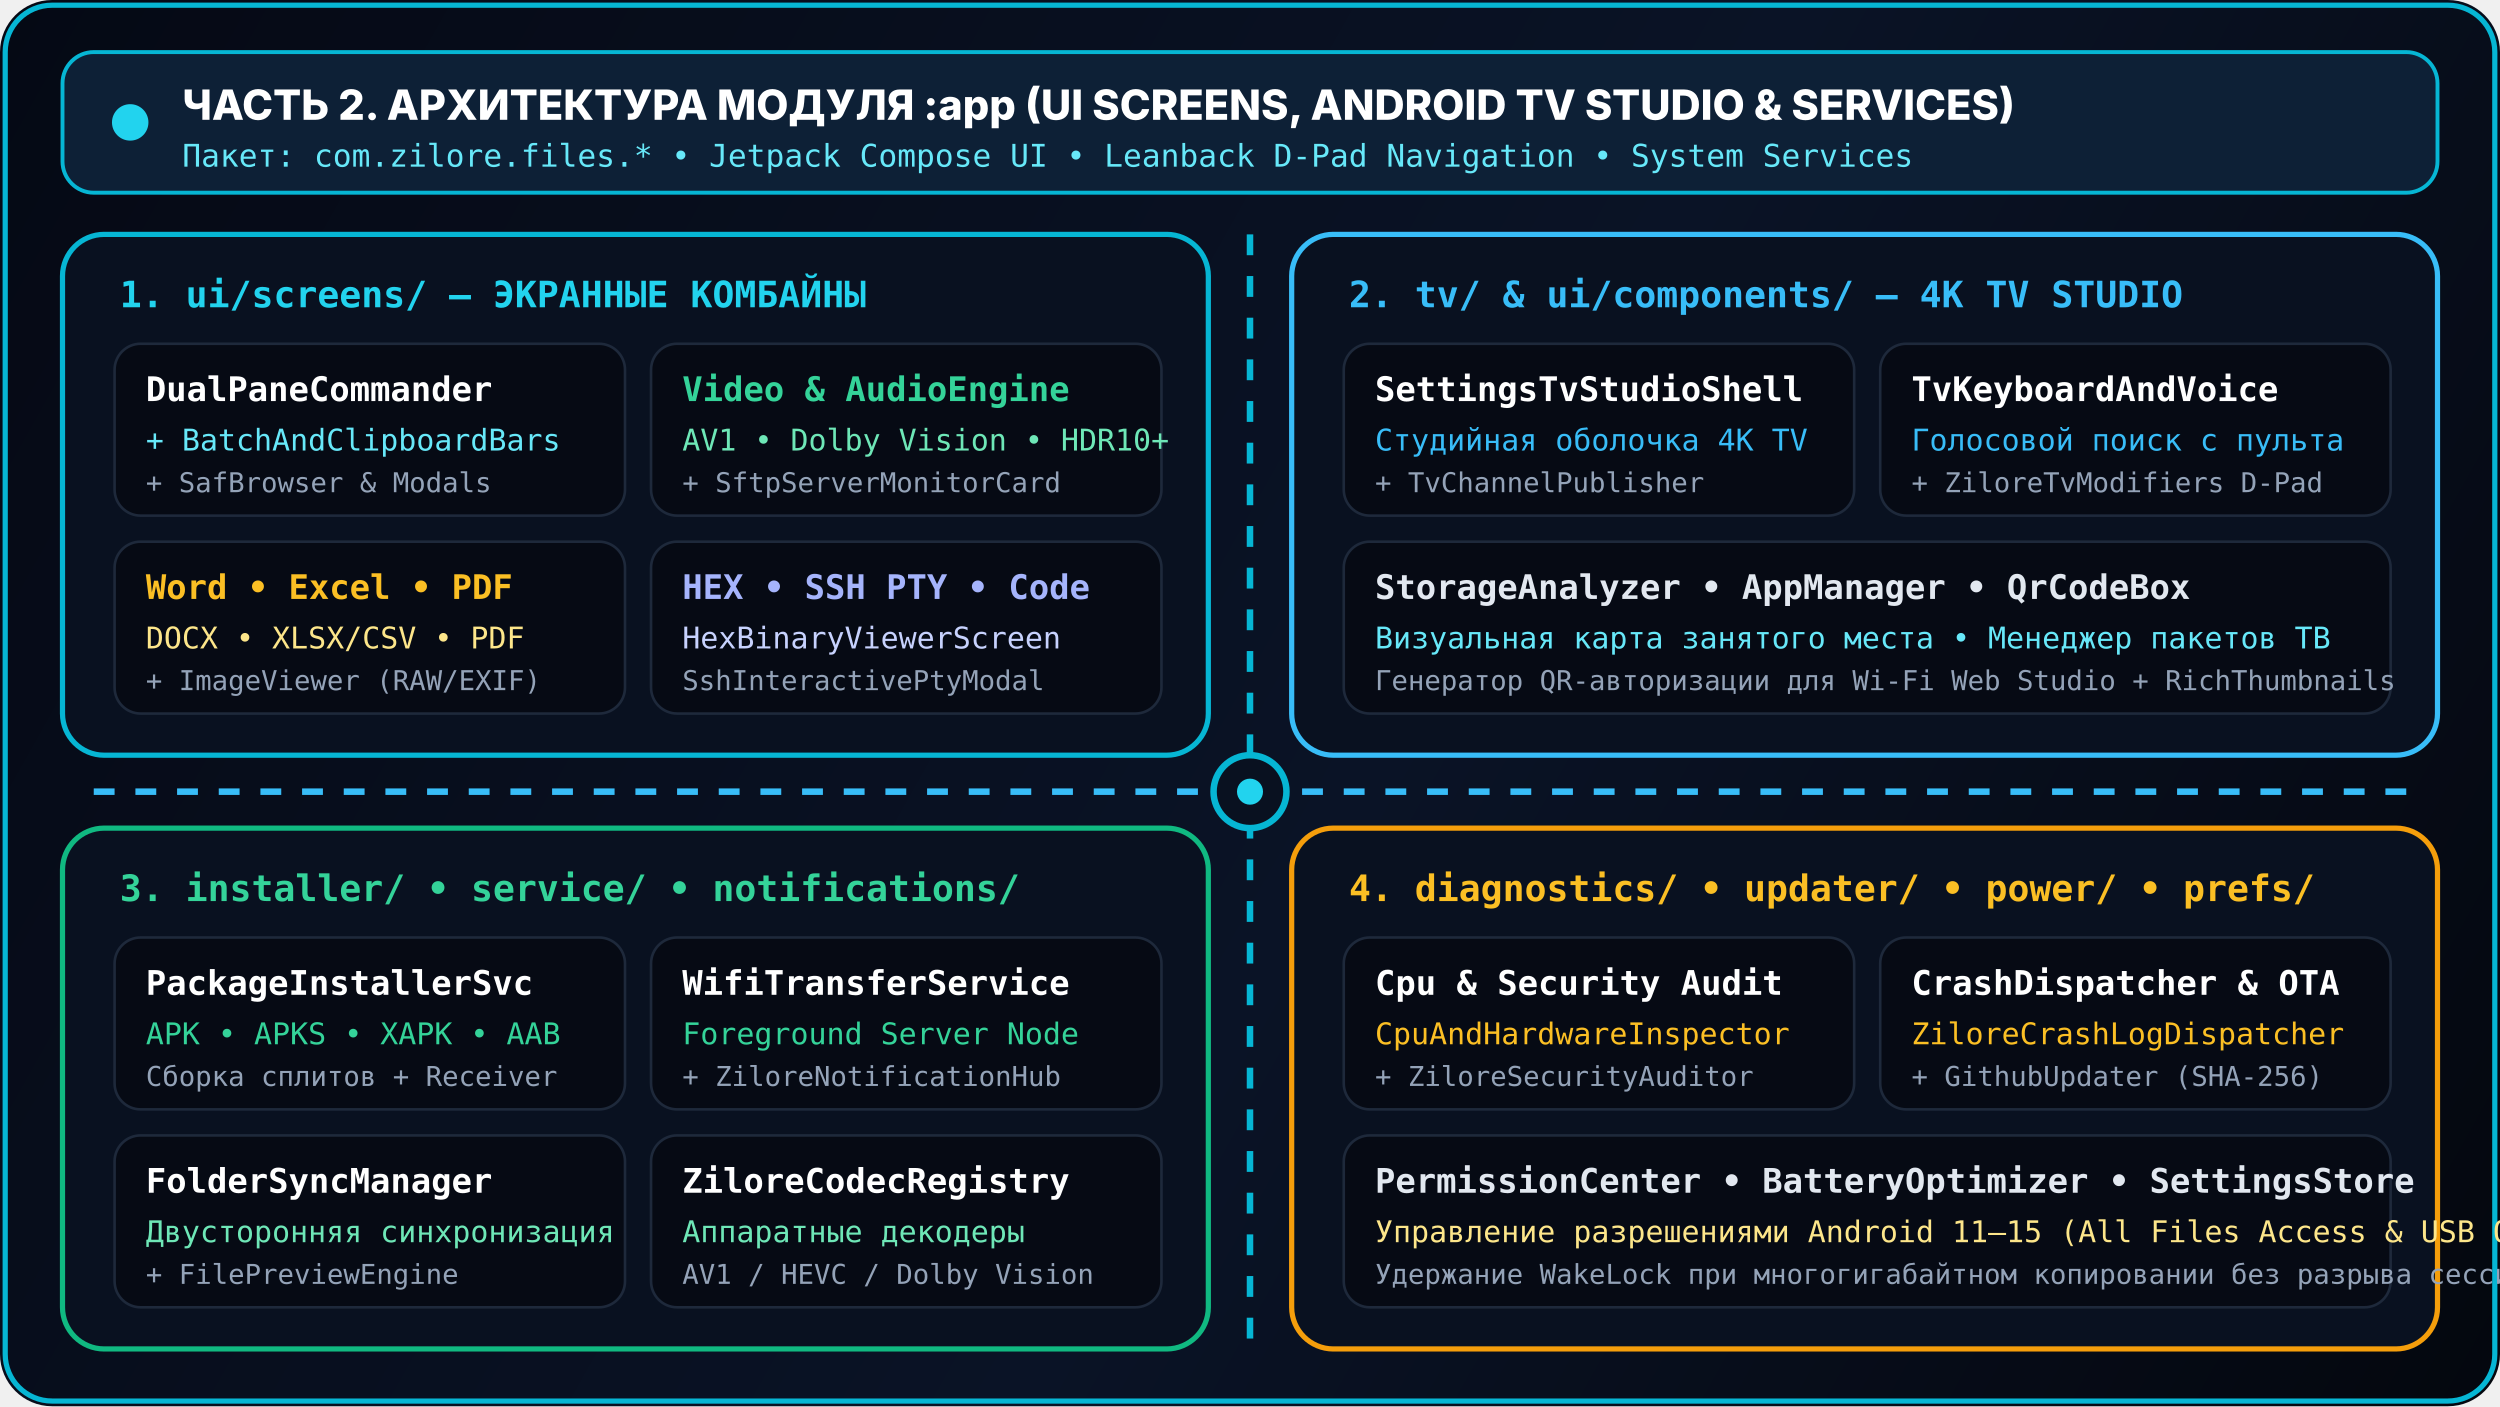
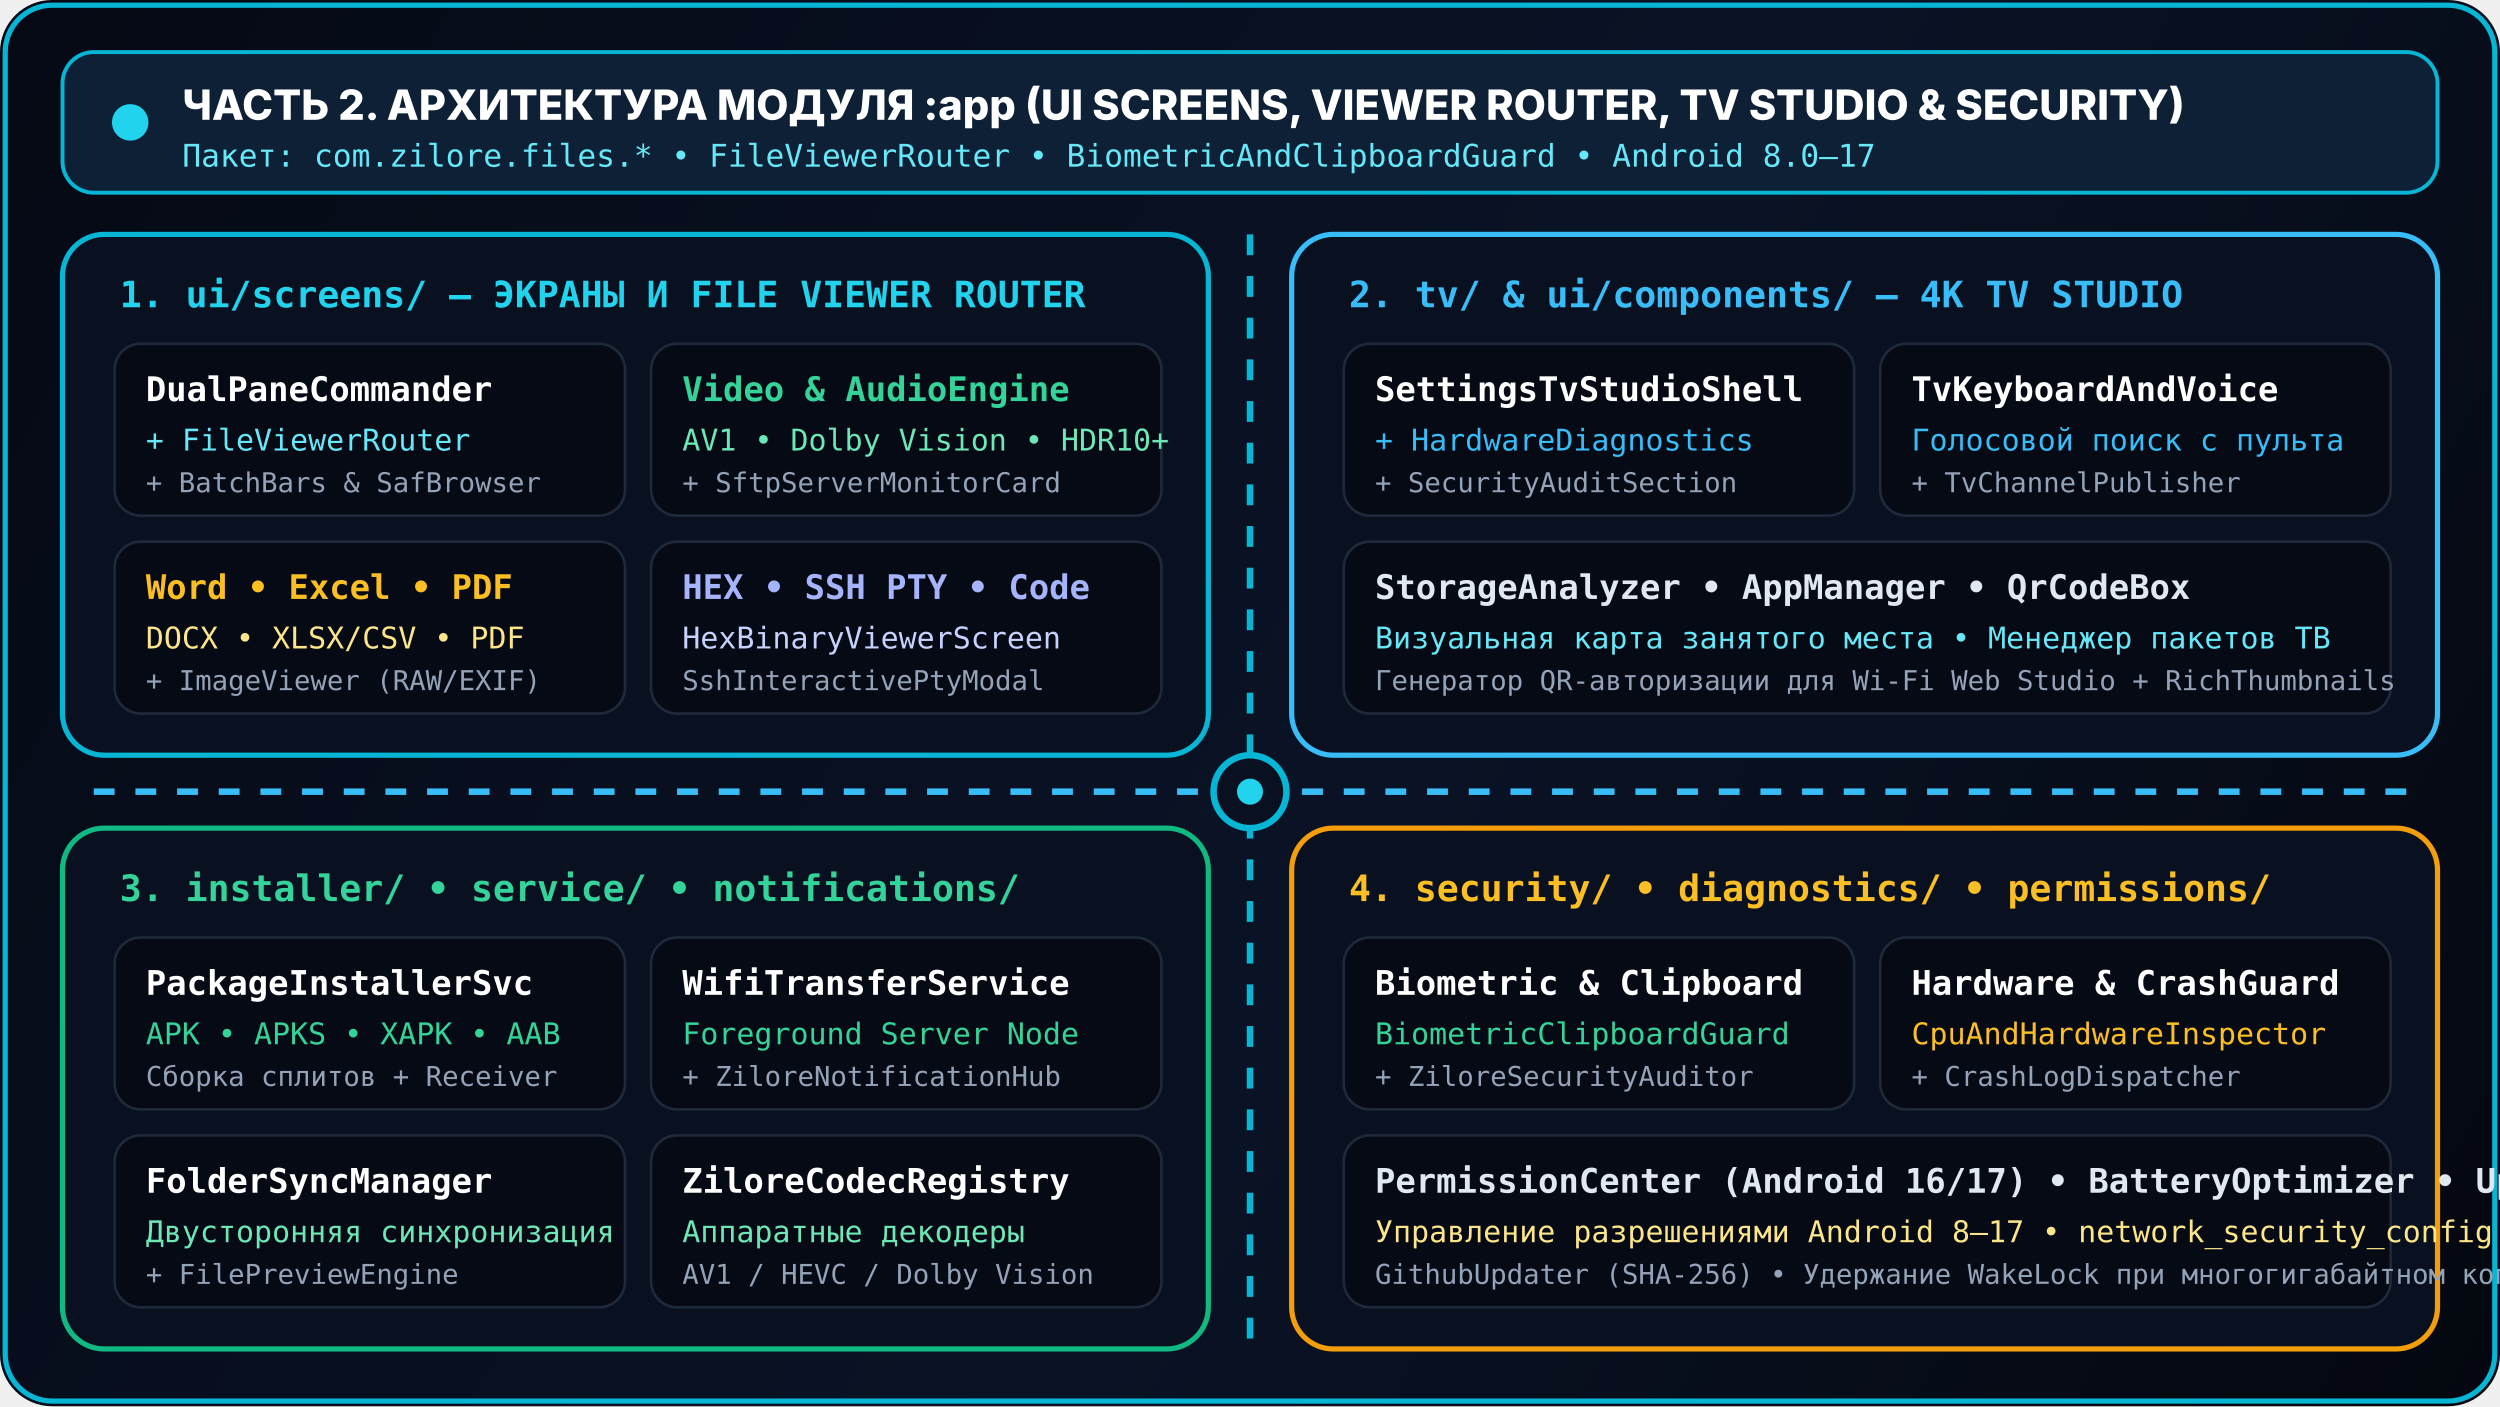
<svg xmlns="http://www.w3.org/2000/svg" viewBox="0 0 960 540" width="100%" height="100%" role="img" aria-label="Архитектура модуля :app">
  <defs>
    <linearGradient id="bg2" x1="0" y1="0" x2="960" y2="540" gradientUnits="userSpaceOnUse">
      <stop offset="0%" stop-color="#050914" />
      <stop offset="55%" stop-color="#0A1326" />
      <stop offset="100%" stop-color="#04070E" />
    </linearGradient>
    <style>
      .sans { font-family: 'Inter', -apple-system, sans-serif; }
      .mono { font-family: 'JetBrains Mono', monospace; }
      @keyframes busPulse { from { stroke-dashoffset: 32; } to { stroke-dashoffset: 0; } }
      .bus-line { stroke-dasharray: 8 8; animation: busPulse 1.2s linear infinite; }
+       @media (prefers-reduced-motion: reduce) { .bus-line { animation: none !important; } }
    </style>
  </defs>
  <rect width="960" height="540" rx="20" fill="url(#bg2)" />
  <rect x="2" y="2" width="956" height="536" rx="18" fill="none" stroke="#06B6D4" stroke-width="2" />
  <g transform="translate(24, 20)">
    <rect width="912" height="54" rx="12" fill="#0D2036" stroke="#06B6D4" stroke-width="1.5" />
    <circle cx="26" cy="27" r="7" fill="#22D3EE" />
-     <text x="46" y="26" fill="#FFFFFF" class="sans" font-size="16" font-weight="800">ЧАСТЬ 2. АРХИТЕКТУРА МОДУЛЯ :app (UI SCREENS, ANDROID TV STUDIO &amp; SERVICES)</text>
-     <text x="46" y="44" fill="#67E8F9" class="mono" font-size="12">Пакет: com.zilore.files.* • Jetpack Compose UI • Leanback D-Pad Navigation • System Services</text>
+     <text x="46" y="26" fill="#FFFFFF" class="sans" font-size="16" font-weight="800">ЧАСТЬ 2. АРХИТЕКТУРА МОДУЛЯ :app (UI SCREENS, VIEWER ROUTER, TV STUDIO &amp; SECURITY)</text>
+     <text x="46" y="44" fill="#67E8F9" class="mono" font-size="12">Пакет: com.zilore.files.* • FileViewerRouter • BiometricAndClipboardGuard • Android 8.0–17</text>
  </g>
  <line x1="480" y1="90" x2="480" y2="516" stroke="#06B6D4" stroke-width="2.5" class="bus-line" />
  <line x1="36" y1="304" x2="924" y2="304" stroke="#38BDF8" stroke-width="2.5" class="bus-line" />
  <circle cx="480" cy="304" r="14" fill="#091120" stroke="#06B6D4" stroke-width="2.5" />
  <circle cx="480" cy="304" r="5" fill="#22D3EE" />
  <g transform="translate(24, 90)">
    <rect width="440" height="200" rx="16" fill="#091120" stroke="#06B6D4" stroke-width="2" />
-     <text x="22" y="28" fill="#22D3EE" class="mono" font-size="14" font-weight="800">1. ui/screens/ — ЭКРАННЫЕ КОМБАЙНЫ</text>
+     <text x="22" y="28" fill="#22D3EE" class="mono" font-size="14" font-weight="800">1. ui/screens/ — ЭКРАНЫ И FILE VIEWER ROUTER</text>
    <rect x="20" y="42" width="196" height="66" rx="10" fill="#060A14" stroke="#1E293B" />
    <text x="32" y="64" fill="#FFFFFF" class="mono" font-size="13" font-weight="700">DualPaneCommander</text>
-     <text x="32" y="83" fill="#67E8F9" class="mono" font-size="11.5">+ BatchAndClipboardBars</text>
-     <text x="32" y="99" fill="#94A3B8" class="mono" font-size="10.5">+ SafBrowser &amp; Modals</text>
+     <text x="32" y="83" fill="#67E8F9" class="mono" font-size="11.5">+ FileViewerRouter</text>
+     <text x="32" y="99" fill="#94A3B8" class="mono" font-size="10.5">+ BatchBars &amp; SafBrowser</text>
    <rect x="226" y="42" width="196" height="66" rx="10" fill="#060A14" stroke="#1E293B" />
    <text x="238" y="64" fill="#34D399" class="mono" font-size="13" font-weight="700">Video &amp; AudioEngine</text>
    <text x="238" y="83" fill="#6EE7B7" class="mono" font-size="11.5">AV1 • Dolby Vision • HDR10+</text>
    <text x="238" y="99" fill="#94A3B8" class="mono" font-size="10.5">+ SftpServerMonitorCard</text>
    <rect x="20" y="118" width="196" height="66" rx="10" fill="#060A14" stroke="#1E293B" />
    <text x="32" y="140" fill="#FBBF24" class="mono" font-size="13" font-weight="700">Word • Excel • PDF</text>
    <text x="32" y="159" fill="#FDE68A" class="mono" font-size="11.5">DOCX • XLSX/CSV • PDF</text>
    <text x="32" y="175" fill="#94A3B8" class="mono" font-size="10.5">+ ImageViewer (RAW/EXIF)</text>
    <rect x="226" y="118" width="196" height="66" rx="10" fill="#060A14" stroke="#1E293B" />
    <text x="238" y="140" fill="#A5B4FC" class="mono" font-size="13" font-weight="700">HEX • SSH PTY • Code</text>
    <text x="238" y="159" fill="#C7D2FE" class="mono" font-size="11.5">HexBinaryViewerScreen</text>
    <text x="238" y="175" fill="#94A3B8" class="mono" font-size="10.5">SshInteractivePtyModal</text>
  </g>
  <g transform="translate(496, 90)">
    <rect width="440" height="200" rx="16" fill="#091120" stroke="#38BDF8" stroke-width="2" />
    <text x="22" y="28" fill="#38BDF8" class="mono" font-size="14" font-weight="800">2. tv/ &amp; ui/components/ — 4K TV STUDIO</text>
    <rect x="20" y="42" width="196" height="66" rx="10" fill="#060A14" stroke="#1E293B" />
    <text x="32" y="64" fill="#FFFFFF" class="mono" font-size="13" font-weight="700">SettingsTvStudioShell</text>
-     <text x="32" y="83" fill="#38BDF8" class="mono" font-size="11.5">Студийная оболочка 4K TV</text>
-     <text x="32" y="99" fill="#94A3B8" class="mono" font-size="10.5">+ TvChannelPublisher</text>
+     <text x="32" y="83" fill="#38BDF8" class="mono" font-size="11.5">+ HardwareDiagnostics</text>
+     <text x="32" y="99" fill="#94A3B8" class="mono" font-size="10.5">+ SecurityAuditSection</text>
    <rect x="226" y="42" width="196" height="66" rx="10" fill="#060A14" stroke="#1E293B" />
    <text x="238" y="64" fill="#FFFFFF" class="mono" font-size="13" font-weight="700">TvKeyboardAndVoice</text>
    <text x="238" y="83" fill="#38BDF8" class="mono" font-size="11.5">Голосовой поиск с пульта</text>
-     <text x="238" y="99" fill="#94A3B8" class="mono" font-size="10.5">+ ZiloreTvModifiers D-Pad</text>
+     <text x="238" y="99" fill="#94A3B8" class="mono" font-size="10.5">+ TvChannelPublisher</text>
    <rect x="20" y="118" width="402" height="66" rx="10" fill="#060A14" stroke="#1E293B" />
    <text x="32" y="140" fill="#E2E8F0" class="mono" font-size="13" font-weight="700">StorageAnalyzer • AppManager • QrCodeBox</text>
    <text x="32" y="159" fill="#67E8F9" class="mono" font-size="11.5">Визуальная карта занятого места • Менеджер пакетов ТВ</text>
    <text x="32" y="175" fill="#94A3B8" class="mono" font-size="10.5">Генератор QR-авторизации для Wi-Fi Web Studio + RichThumbnails</text>
  </g>
  <g transform="translate(24, 318)">
    <rect width="440" height="200" rx="16" fill="#091120" stroke="#10B981" stroke-width="2" />
    <text x="22" y="28" fill="#34D399" class="mono" font-size="14" font-weight="800">3. installer/ • service/ • notifications/</text>
    <rect x="20" y="42" width="196" height="66" rx="10" fill="#060A14" stroke="#1E293B" />
    <text x="32" y="64" fill="#FFFFFF" class="mono" font-size="13" font-weight="700">PackageInstallerSvc</text>
    <text x="32" y="83" fill="#34D399" class="mono" font-size="11.5">APK • APKS • XAPK • AAB</text>
    <text x="32" y="99" fill="#94A3B8" class="mono" font-size="10.5">Сборка сплитов + Receiver</text>
    <rect x="226" y="42" width="196" height="66" rx="10" fill="#060A14" stroke="#1E293B" />
    <text x="238" y="64" fill="#FFFFFF" class="mono" font-size="13" font-weight="700">WifiTransferService</text>
    <text x="238" y="83" fill="#34D399" class="mono" font-size="11.5">Foreground Server Node</text>
    <text x="238" y="99" fill="#94A3B8" class="mono" font-size="10.5">+ ZiloreNotificationHub</text>
    <rect x="20" y="118" width="196" height="66" rx="10" fill="#060A14" stroke="#1E293B" />
    <text x="32" y="140" fill="#FFFFFF" class="mono" font-size="13" font-weight="700">FolderSyncManager</text>
    <text x="32" y="159" fill="#6EE7B7" class="mono" font-size="11.5">Двусторонняя синхронизация</text>
    <text x="32" y="175" fill="#94A3B8" class="mono" font-size="10.5">+ FilePreviewEngine</text>
    <rect x="226" y="118" width="196" height="66" rx="10" fill="#060A14" stroke="#1E293B" />
    <text x="238" y="140" fill="#FFFFFF" class="mono" font-size="13" font-weight="700">ZiloreCodecRegistry</text>
    <text x="238" y="159" fill="#6EE7B7" class="mono" font-size="11.5">Аппаратные декодеры</text>
    <text x="238" y="175" fill="#94A3B8" class="mono" font-size="10.5">AV1 / HEVC / Dolby Vision</text>
  </g>
  <g transform="translate(496, 318)">
    <rect width="440" height="200" rx="16" fill="#091120" stroke="#F59E0B" stroke-width="2" />
-     <text x="22" y="28" fill="#FBBF24" class="mono" font-size="14" font-weight="800">4. diagnostics/ • updater/ • power/ • prefs/</text>
+     <text x="22" y="28" fill="#FBBF24" class="mono" font-size="14" font-weight="800">4. security/ • diagnostics/ • permissions/</text>
    <rect x="20" y="42" width="196" height="66" rx="10" fill="#060A14" stroke="#1E293B" />
-     <text x="32" y="64" fill="#FFFFFF" class="mono" font-size="13" font-weight="700">Cpu &amp; Security Audit</text>
-     <text x="32" y="83" fill="#FBBF24" class="mono" font-size="11.5">CpuAndHardwareInspector</text>
+     <text x="32" y="64" fill="#FFFFFF" class="mono" font-size="13" font-weight="700">Biometric &amp; Clipboard</text>
+     <text x="32" y="83" fill="#34D399" class="mono" font-size="11.5">BiometricClipboardGuard</text>
    <text x="32" y="99" fill="#94A3B8" class="mono" font-size="10.5">+ ZiloreSecurityAuditor</text>
    <rect x="226" y="42" width="196" height="66" rx="10" fill="#060A14" stroke="#1E293B" />
-     <text x="238" y="64" fill="#FFFFFF" class="mono" font-size="13" font-weight="700">CrashDispatcher &amp; OTA</text>
-     <text x="238" y="83" fill="#FBBF24" class="mono" font-size="11.5">ZiloreCrashLogDispatcher</text>
-     <text x="238" y="99" fill="#94A3B8" class="mono" font-size="10.5">+ GithubUpdater (SHA-256)</text>
+     <text x="238" y="64" fill="#FFFFFF" class="mono" font-size="13" font-weight="700">Hardware &amp; CrashGuard</text>
+     <text x="238" y="83" fill="#FBBF24" class="mono" font-size="11.5">CpuAndHardwareInspector</text>
+     <text x="238" y="99" fill="#94A3B8" class="mono" font-size="10.5">+ CrashLogDispatcher</text>
    <rect x="20" y="118" width="402" height="66" rx="10" fill="#060A14" stroke="#1E293B" />
-     <text x="32" y="140" fill="#E2E8F0" class="mono" font-size="13" font-weight="700">PermissionCenter • BatteryOptimizer • SettingsStore</text>
-     <text x="32" y="159" fill="#FDE68A" class="mono" font-size="11.5">Управление разрешениями Android 11–15 (All Files Access &amp; USB OTG)</text>
-     <text x="32" y="175" fill="#94A3B8" class="mono" font-size="10.5">Удержание WakeLock при многогигабайтном копировании без разрыва сессий</text>
+     <text x="32" y="140" fill="#E2E8F0" class="mono" font-size="13" font-weight="700">PermissionCenter (Android 16/17) • BatteryOptimizer • Updater</text>
+     <text x="32" y="159" fill="#FDE68A" class="mono" font-size="11.5">Управление разрешениями Android 8–17 • network_security_config.xml</text>
+     <text x="32" y="175" fill="#94A3B8" class="mono" font-size="10.5">GithubUpdater (SHA-256) • Удержание WakeLock при многогигабайтном копировании</text>
  </g>
</svg>
